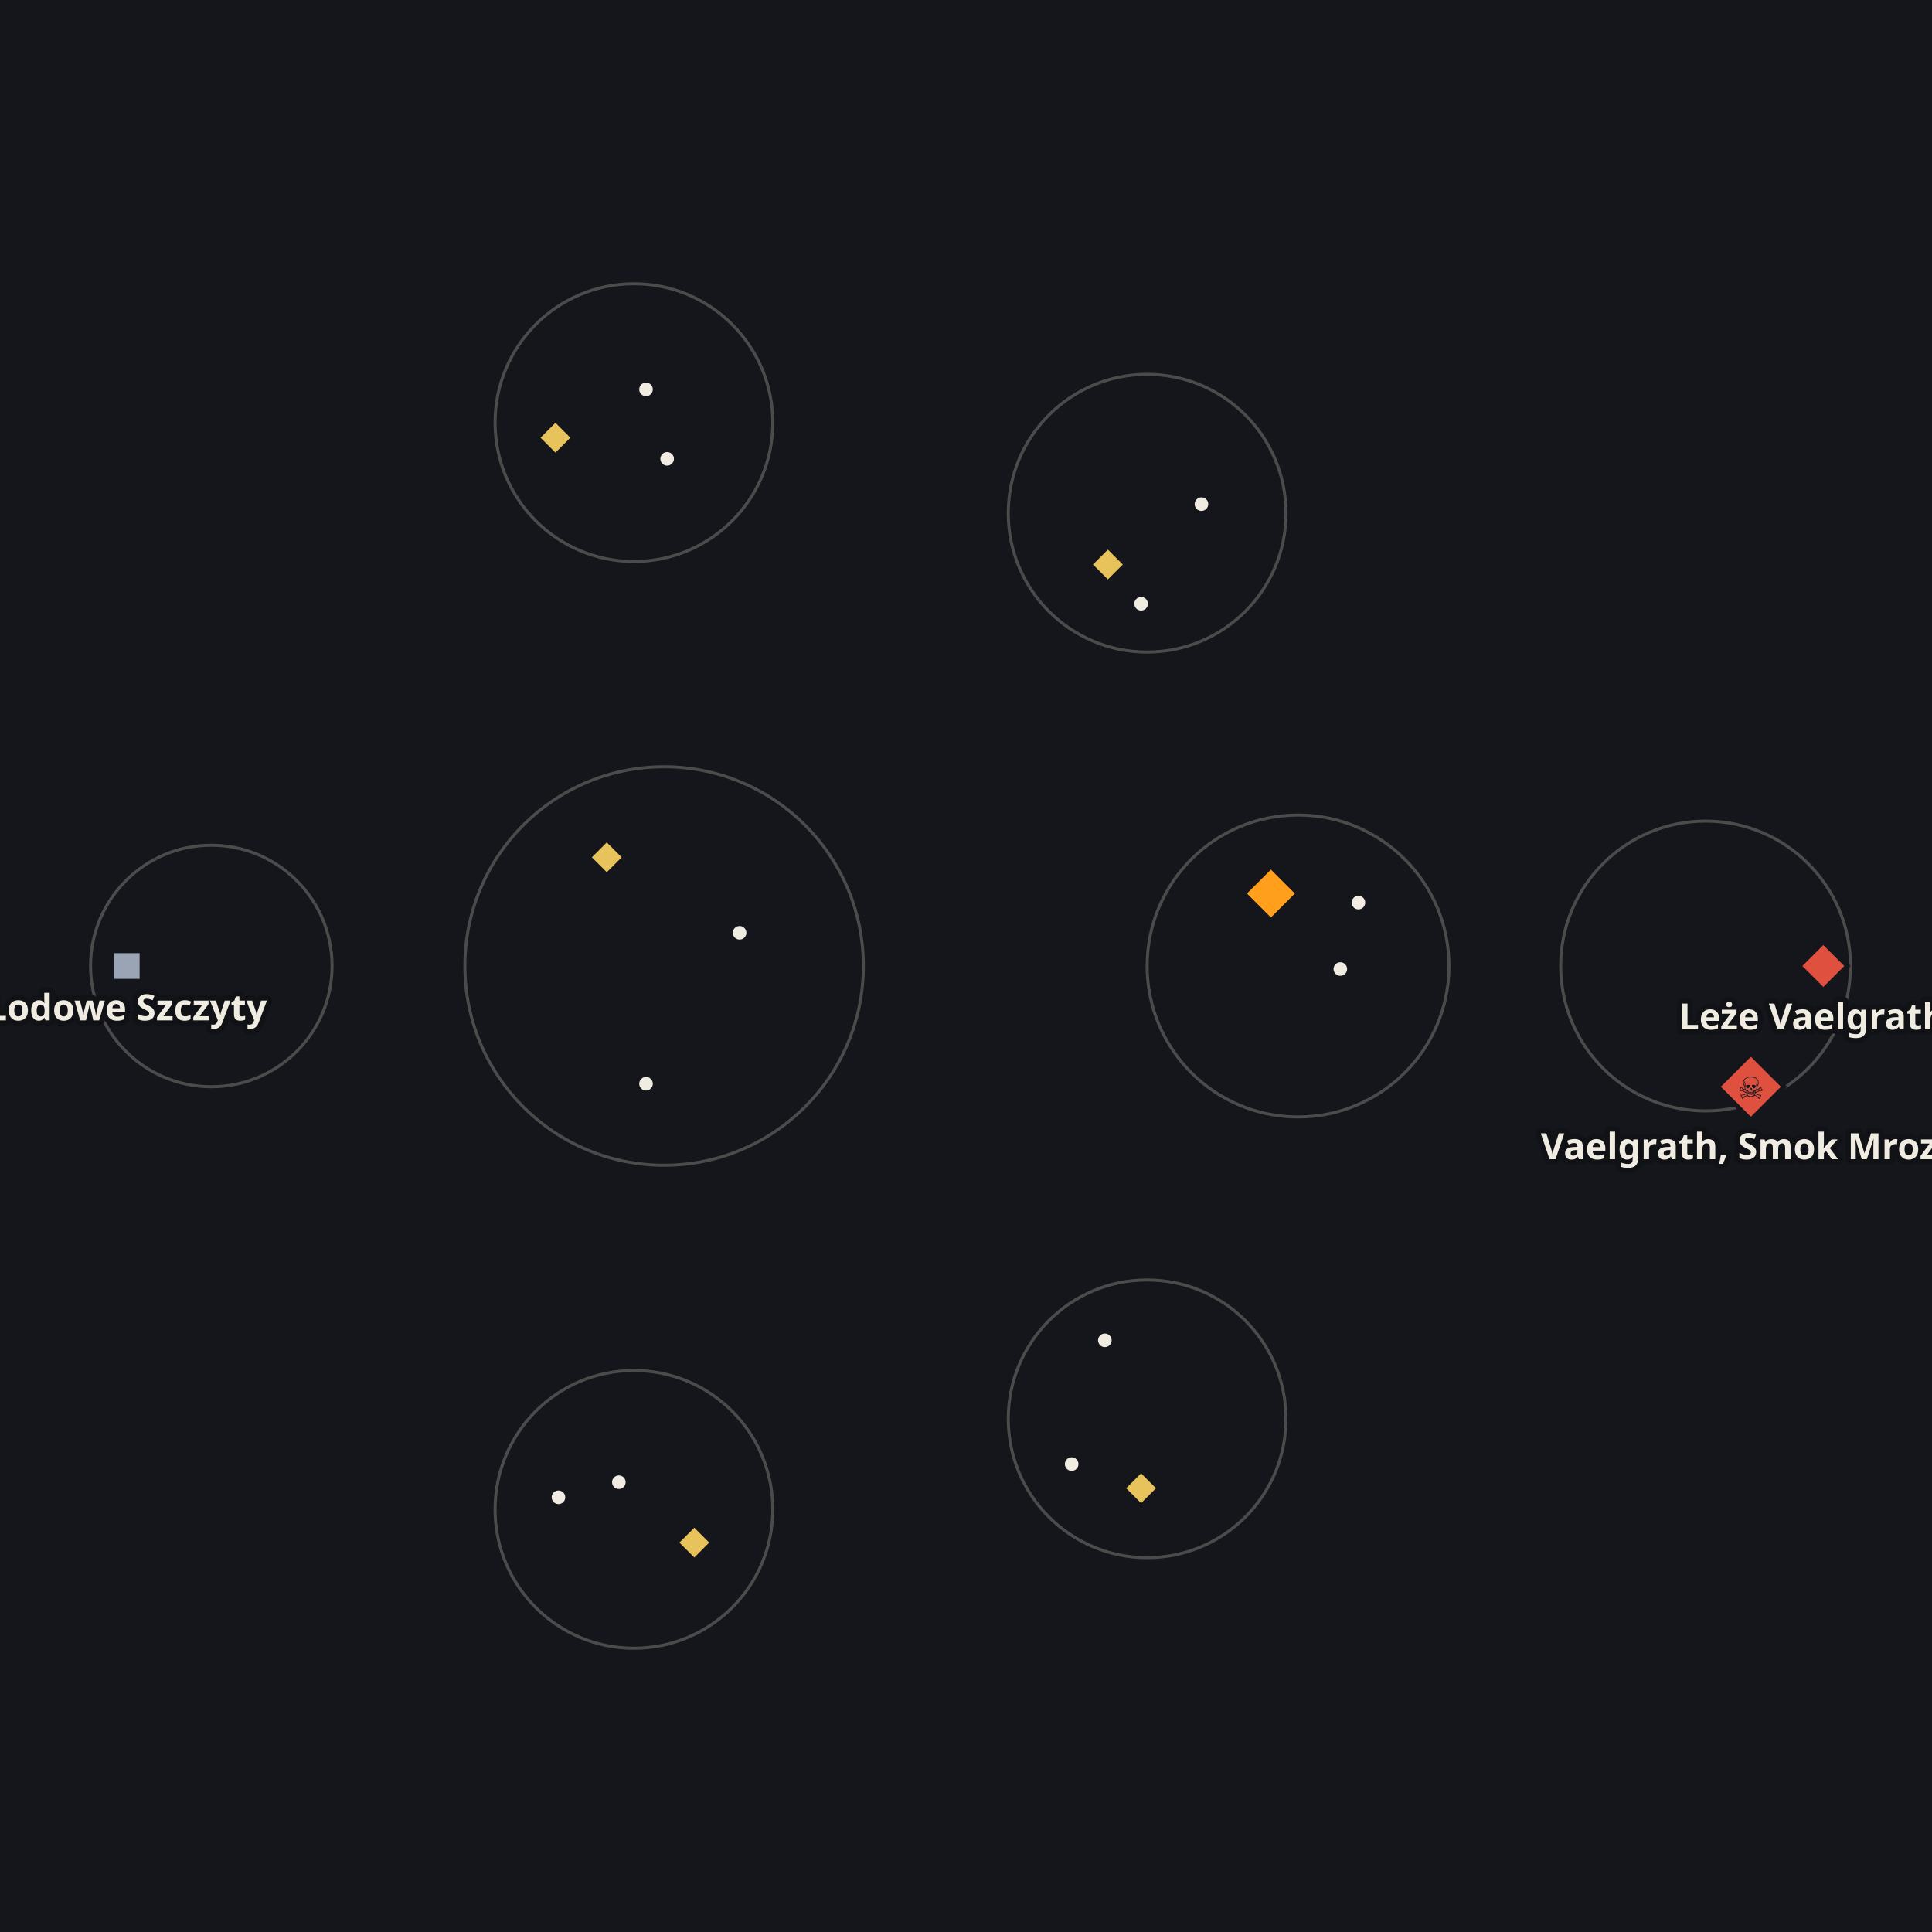
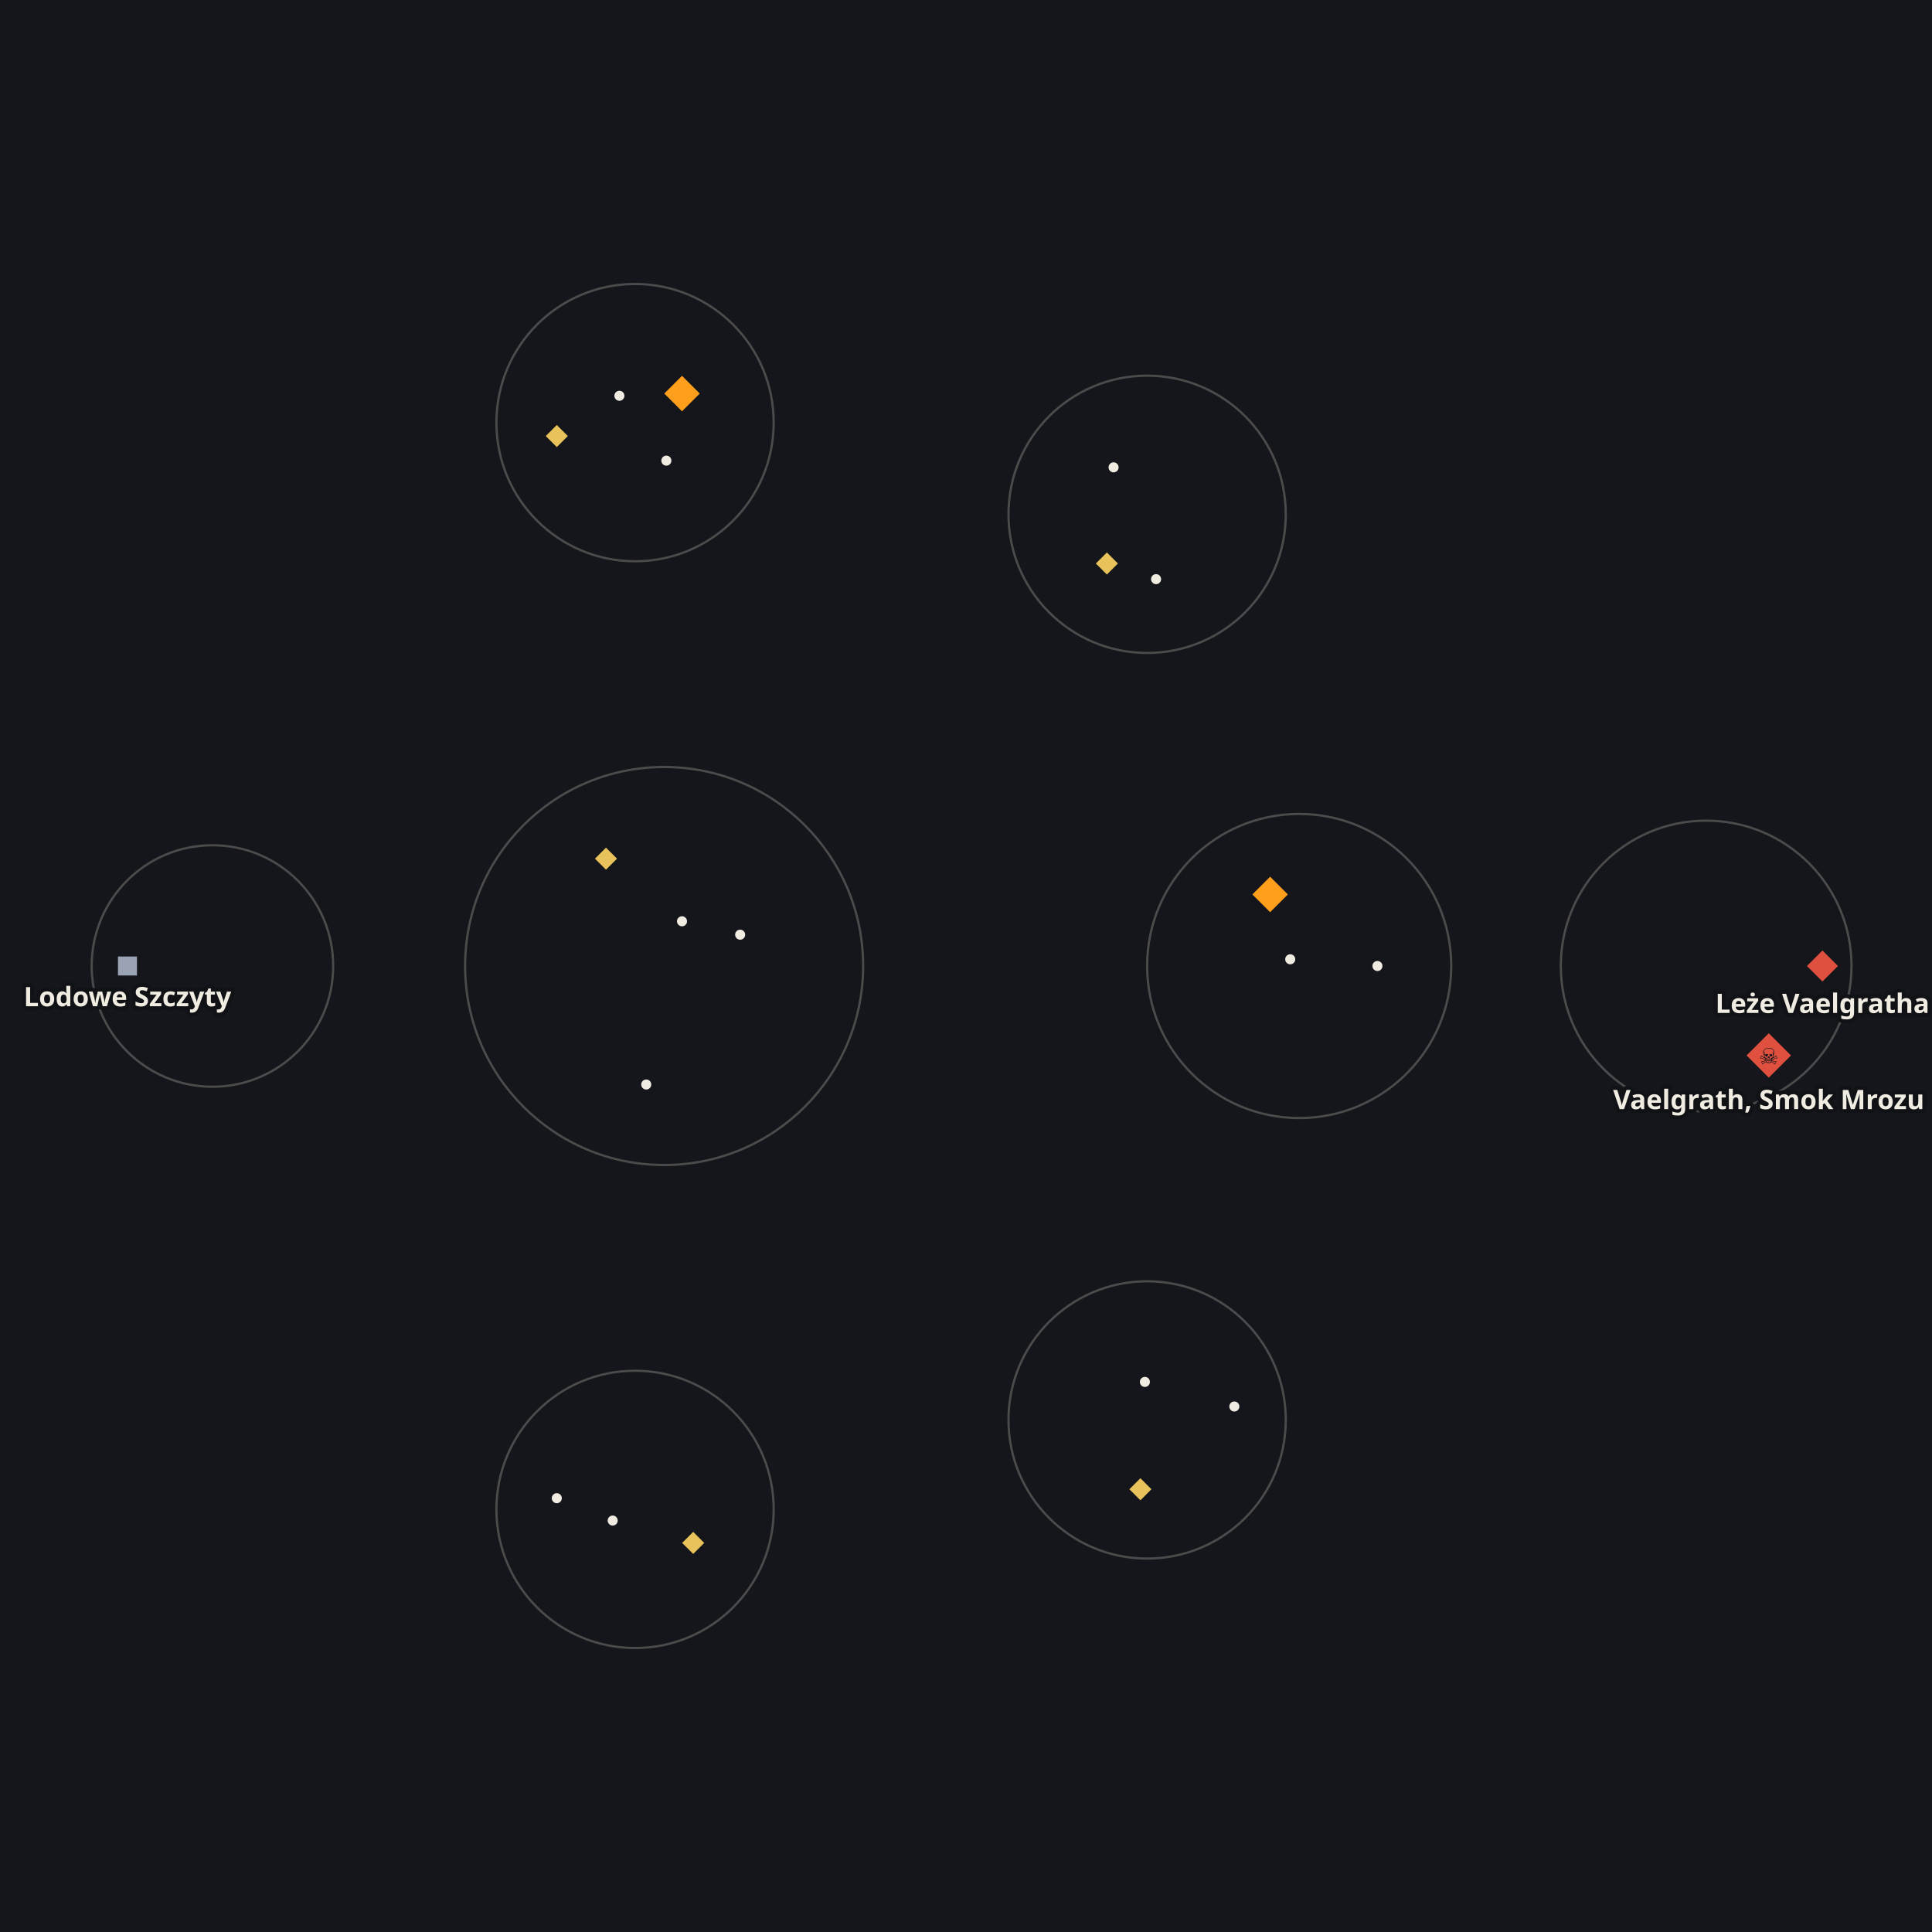
- <svg xmlns="http://www.w3.org/2000/svg" viewBox="-320 -320 640 640" data-map="frostpeak_cave" class="vw-mapsvg" role="img">
-   <style>svg{font-family:"Alegreya Sans",system-ui,sans-serif}.k{transform:scale(var(--k,1.1))}text[lang="en"]{display:none}.m-shade{fill:var(--vw-map-shade,#14161B);opacity:var(--vw-map-shade-o,.42)}.m-water{fill:var(--vw-map-water,#3A6FA8)}.m-stream{fill:none;stroke:var(--vw-map-water,#3A6FA8);stroke-linecap:round;stroke-linejoin:round}.m-road{fill:none;stroke:var(--vw-map-path,#9A8A68);stroke-linecap:round;stroke-linejoin:round;opacity:.85}.m-floor{fill:var(--vw-map-floor,#5A5650)}.m-corr{fill:none;stroke:var(--vw-map-floor,#5A5650);stroke-linecap:round}.m-area{fill:var(--vw-map-area,rgba(240,236,226,.07));stroke:var(--vw-map-area-line,rgba(240,236,226,.5));stroke-width:1.5px;vector-effect:non-scaling-stroke;stroke-dasharray:6 4}.m-room{fill:none;stroke:rgba(240,236,226,.25);stroke-width:1px;vector-effect:non-scaling-stroke}.m-gather{fill:none;stroke-width:1px;vector-effect:non-scaling-stroke;stroke-dasharray:3 5;opacity:.7}.m-vein{stroke:#E8C25A;fill:#E8C25A}.m-bush{stroke:#6FCF5A;fill:#6FCF5A}.m-fishing{stroke:#5AA8E8;fill:#5AA8E8}.m-gather-rect{fill-opacity:.06}.m-shape{stroke:#14161B;stroke-width:1.5px}.m-arrow{stroke:#F0ECE2;stroke-width:2px;stroke-linecap:round}.m-glyph{font-size:10px;text-anchor:middle;dominant-baseline:central;fill:#14161B;font-weight:800}.m-label,.m-alabel,.m-node-name,.m-node-lv{text-anchor:middle;paint-order:stroke;stroke:#101216;stroke-width:3.5px;stroke-linejoin:round;fill:#F0ECE2}.m-label{font-size:12px;font-weight:800}.m-alabel{font-size:14px;font-weight:800}.m-alv{font-size:12px;font-weight:700;fill:#E8C25A}.m-portal .m-shape{fill:#4A8BE8}.m-gate .m-shape{fill:#4A8BE8}.m-exit .m-shape{fill:#9AA4B4}.m-cave .m-shape{fill:#E0503F}.m-dungeon .m-shape{fill:#E0503F}.m-npc .m-shape{fill:#E8C25A}.m-boss .m-shape{fill:#E0503F}.m-group .m-shape{fill:#F0ECE2}.m-elite .m-shape{fill:#E8C25A}.m-elite2 .m-shape{fill:#FF9F1C}.m-link{stroke:rgba(232,194,90,.45);stroke-width:2px;vector-effect:non-scaling-stroke;stroke-dasharray:2 6;stroke-linecap:round}.m-node .m-plate{fill:#1B1D23;stroke:rgba(232,194,90,.55);stroke-width:1px;vector-effect:non-scaling-stroke}.m-node-name{font-family:'Grenze Gotisch',serif;font-size:22px;font-weight:700}.m-node-lv{font-size:12px;font-weight:800;fill:#C9C2B0}.m-wbg{fill:var(--vw-map-world,#15171C)}.m-cavenode .m-shape{fill:#E0503F}.m-citynode .m-shape{fill:#5FCF6B}</style>
+ <svg xmlns="http://www.w3.org/2000/svg" viewBox="-432 -432 864 864" data-map="frostpeak_cave" class="vw-mapsvg" role="img">
+   <style>svg{font-family:"Alegreya Sans",system-ui,sans-serif}.k{transform:scale(var(--k,1.4))}text[lang="en"]{display:none}.m-shade{fill:var(--vw-map-shade,#14161B);opacity:var(--vw-map-shade-o,.42)}.m-water{fill:var(--vw-map-water,#3A6FA8)}.m-stream{fill:none;stroke:var(--vw-map-water,#3A6FA8);stroke-linecap:round;stroke-linejoin:round}.m-road{fill:none;stroke:var(--vw-map-path,#9A8A68);stroke-linecap:round;stroke-linejoin:round;opacity:.85}.m-floor{fill:var(--vw-map-floor,#5A5650)}.m-corr{fill:none;stroke:var(--vw-map-floor,#5A5650);stroke-linecap:round}.m-area{fill:var(--vw-map-area,rgba(240,236,226,.07));stroke:var(--vw-map-area-line,rgba(240,236,226,.5));stroke-width:1.5px;vector-effect:non-scaling-stroke;stroke-dasharray:6 4}.m-room{fill:none;stroke:rgba(240,236,226,.25);stroke-width:1px;vector-effect:non-scaling-stroke}.m-gather{fill:none;stroke-width:1px;vector-effect:non-scaling-stroke;stroke-dasharray:3 5;opacity:.7}.m-vein{stroke:#E8C25A;fill:#E8C25A}.m-bush{stroke:#6FCF5A;fill:#6FCF5A}.m-fishing{stroke:#5AA8E8;fill:#5AA8E8}.m-gather-rect{fill-opacity:.06}.m-shape{stroke:#14161B;stroke-width:1.5px}.m-arrow{stroke:#F0ECE2;stroke-width:2px;stroke-linecap:round}.m-glyph{font-size:10px;text-anchor:middle;dominant-baseline:central;fill:#14161B;font-weight:800}.m-label,.m-alabel,.m-node-name,.m-node-lv{text-anchor:middle;paint-order:stroke;stroke:#101216;stroke-width:3.5px;stroke-linejoin:round;fill:#F0ECE2}.m-label{font-size:12px;font-weight:800}.m-alabel{font-size:14px;font-weight:800}.m-alv{font-size:12px;font-weight:700;fill:#E8C25A}.m-portal .m-shape{fill:#4A8BE8}.m-gate .m-shape{fill:#4A8BE8}.m-exit .m-shape{fill:#9AA4B4}.m-cave .m-shape{fill:#E0503F}.m-dungeon .m-shape{fill:#E0503F}.m-npc .m-shape{fill:#E8C25A}.m-boss .m-shape{fill:#E0503F}.m-group .m-shape{fill:#F0ECE2}.m-elite .m-shape{fill:#E8C25A}.m-elite2 .m-shape{fill:#FF9F1C}.m-link{stroke:rgba(232,194,90,.45);stroke-width:2px;vector-effect:non-scaling-stroke;stroke-dasharray:2 6;stroke-linecap:round}.m-node .m-plate{fill:#1B1D23;stroke:rgba(232,194,90,.55);stroke-width:1px;vector-effect:non-scaling-stroke}.m-node-name{font-family:'Grenze Gotisch',serif;font-size:22px;font-weight:700}.m-node-lv{font-size:12px;font-weight:800;fill:#C9C2B0}.m-wbg{fill:var(--vw-map-world,#15171C)}.m-cavenode .m-shape{fill:#E0503F}.m-citynode .m-shape{fill:#5FCF6B}</style>
  <g id="layer-bg">
-     <rect class="m-bg" x="-320" y="-320" width="640" height="640" style="fill:var(--vw-map-bg-cave,#1E1C1A)" />
+     <rect class="m-bg" x="-432" y="-432" width="864" height="864" style="fill:var(--vw-map-bg-cave,#1E1C1A)" />
  </g>
  <g id="layer-water" />
  <g id="layer-roads">
-     <path class="m-floor" d="M-112 -248h8v16h-8zM-120 -232h24v8h-24zM-128 -224h40v8h-40zM-72 -224h8v8h-8zM-168 -216h112v16h-112zM48 -208h16v8h-16zM-168 -200h104v8h-104zM56 -200h16v8h-16zM-160 -192h96v16h-96zM16 -192h72v8h-72zM96 -192h8v8h-8zM8 -184h104v8h-104zM-160 -176h136v8h-136zM8 -176h96v8h-96zM-152 -168h264v8h-264zM-152 -160h88v8h-88zM-40 -160h144v8h-144zM-144 -152h72v8h-72zM8 -152h96v8h-96zM112 -152h8v8h-8zM-128 -144h40v8h-40zM8 -144h112v8h-112zM-120 -136h16v64h-16zM16 -136h96v8h-96zM24 -128h72v24h-72zM56 -104h24v16h-24zM64 -88h16v8h-16zM64 -80h24v8h-24zM-128 -72h48v8h-48zM72 -72h16v8h-16zM-128 -64h56v8h-56zM72 -64h24v8h-24zM-136 -56h80v8h-80zM80 -56h24v8h-24zM-152 -48h104v8h-104zM80 -48h72v8h-72zM-272 -40h48v8h-48zM-160 -40h112v8h-112zM64 -40h88v8h-88zM192 -40h104v32h-104zM-280 -32h64v8h-64zM-168 -32h128v16h-128zM56 -32h96v16h-96zM-288 -24h88v8h-88zM-296 -16h96v8h-96zM-176 -16h144v8h-144zM56 -16h104v8h-104zM-296 -8h592v16h-592zM-288 8h80v16h-80zM-176 8h144v8h-144zM56 8h112v8h-112zM192 8h104v32h-104zM-168 16h136v8h-136zM64 16h96v16h-96zM-280 24h64v8h-64zM-160 24h120v16h-120zM-272 32h48v8h-48zM72 32h80v8h-80zM-152 40h104v8h-104zM80 40h56v8h-56zM-144 48h80v8h-80zM80 48h16v8h-16zM104 48h24v8h-24zM-136 56h72v8h-72zM72 56h24v8h-24zM-120 64h40v8h-40zM72 64h16v8h-16zM-120 72h16v56h-16zM64 72h24v8h-24zM64 80h16v8h-16zM56 88h24v8h-24zM56 96h16v8h-16zM24 104h56v8h-56zM16 112h72v8h-72zM16 120h80v8h-80zM-136 128h8v8h-8zM-120 128h32v8h-32zM8 128h104v8h-104zM-144 136h72v8h-72zM8 136h96v8h-96zM-144 144h80v8h-80zM8 144h104v8h-104zM-152 152h88v8h-88zM-40 152h152v8h-152zM-160 160h272v8h-272zM-152 168h128v8h-128zM16 168h80v8h-80zM-152 176h96v16h-96zM24 176h72v8h-72zM24 184h64v8h-64zM-160 192h96v8h-96zM48 192h32v8h-32zM-152 200h88v8h-88zM56 200h16v8h-16zM-152 208h80v8h-80zM-136 216h48v8h-48zM-128 224h32v8h-32zM-120 232h24v8h-24zM-112 240h8v8h-8z" />
+     <path class="m-floor" d="M-152 -336h8v8h-8zM-152 -328h16v8h-16zM-160 -320h24v16h-24zM-168 -304h40v8h-40zM-104 -304h16v8h-16zM-200 -296h120v8h-120zM-224 -288h16v8h-16zM-200 -288h128v8h-128zM80 -288h8v8h-8zM-224 -280h152v8h-152zM72 -280h16v8h-16zM-216 -272h128v16h-128zM72 -272h24v8h-24zM16 -264h8v8h-8zM32 -264h8v8h-8zM56 -264h64v8h-64zM136 -264h8v8h-8zM-208 -256h120v8h-120zM24 -256h104v8h-104zM-216 -248h136v8h-136zM16 -248h128v8h-128zM-208 -240h152v8h-152zM16 -240h120v8h-120zM-208 -232h200v8h-200zM16 -232h128v8h-128zM-208 -224h352v8h-352zM-200 -216h112v16h-112zM-56 -216h200v8h-200zM-16 -208h160v8h-160zM152 -208h8v8h-8zM-184 -200h88v8h-88zM8 -200h152v16h-152zM-176 -192h56v8h-56zM-160 -184h24v88h-24zM16 -184h120v8h-120zM144 -184h8v16h-8zM24 -176h112v8h-112zM32 -168h96v8h-96zM32 -160h104v8h-104zM32 -152h96v8h-96zM64 -144h56v8h-56zM72 -136h32v8h-32zM80 -128h24v16h-24zM88 -112h24v16h-24zM-168 -96h56v8h-56zM96 -96h24v16h-24zM-176 -88h80v8h-80zM-176 -80h88v8h-88zM104 -80h24v8h-24zM-192 -72h120v8h-120zM104 -72h48v8h-48zM-200 -64h128v8h-128zM112 -64h88v8h-88zM-368 -56h56v8h-56zM-208 -56h16v8h-16zM-184 -56h96v8h-96zM-72 -56h8v8h-8zM96 -56h112v8h-112zM264 -56h136v40h-136zM-376 -48h72v8h-72zM-216 -48h160v8h-160zM88 -48h120v8h-120zM-384 -40h88v8h-88zM-224 -40h168v8h-168zM80 -40h128v8h-128zM-384 -32h112v8h-112zM-224 -32h176v8h-176zM72 -32h136v8h-136zM-400 -24h128v8h-128zM-232 -24h184v8h-184zM72 -24h144v8h-144zM-392 -16h792v8h-792zM-400 -8h800v16h-800zM-392 8h792v8h-792zM-392 16h112v8h-112zM-232 16h184v16h-184zM80 16h144v8h-144zM264 16h136v40h-136zM-384 24h104v8h-104zM88 24h128v16h-128zM-376 32h80v8h-80zM-224 32h176v8h-176zM-368 40h72v8h-72zM-216 40h168v8h-168zM96 40h112v8h-112zM-360 48h56v8h-56zM-208 48h16v8h-16zM-184 48h96v8h-96zM-72 48h16v8h-16zM104 48h96v8h-96zM-208 56h152v8h-152zM112 56h64v8h-64zM-200 64h128v8h-128zM104 64h24v16h-24zM144 64h24v8h-24zM-184 72h96v8h-96zM-168 80h72v8h-72zM96 80h24v16h-24zM-160 88h56v8h-56zM-160 96h24v80h-24zM88 96h24v16h-24zM80 112h24v16h-24zM72 128h24v8h-24zM72 136h32v8h-32zM24 144h88v8h-88zM24 152h96v8h-96zM24 160h104v8h-104zM8 168h128v8h-128zM-192 176h24v8h-24zM-160 176h48v8h-48zM8 176h136v16h-136zM-192 184h96v16h-96zM8 192h144v8h-144zM-192 200h104v8h-104zM-16 200h168v8h-168zM-208 208h120v8h-120zM-56 208h208v8h-208zM-208 216h360v8h-360zM-208 224h200v8h-200zM16 224h120v8h-120zM-208 232h152v8h-152zM24 232h112v8h-112zM-208 240h128v24h-128zM32 240h96v8h-96zM32 248h88v8h-88zM56 256h56v8h-56zM-216 264h136v8h-136zM72 264h32v8h-32zM-200 272h112v16h-112zM80 272h16v8h-16zM-200 288h104v8h-104zM-176 296h48v16h-48zM-168 312h48v8h-48zM-160 320h24v8h-24z" />
  </g>
-   <rect class="m-shade" x="-320" y="-320" width="640" height="640" />
+   <rect class="m-shade" x="-432" y="-432" width="864" height="864" />
  <g id="layer-rooms">
-     <circle id="room-frostpeak_cave-1" class="m-room m-room-entrance" cx="-250" cy="0" r="40" />
-     <circle id="room-frostpeak_cave-2" class="m-room m-room-room" cx="-100" cy="0" r="66" />
-     <circle id="room-frostpeak_cave-3" class="m-room m-room-room" cx="-110" cy="-180" r="46" />
-     <circle id="room-frostpeak_cave-4" class="m-room m-room-room" cx="-110" cy="180" r="46" />
-     <circle id="room-frostpeak_cave-5" class="m-room m-room-room" cx="60" cy="-150" r="46" />
-     <circle id="room-frostpeak_cave-6" class="m-room m-room-room" cx="60" cy="150" r="46" />
-     <circle id="room-frostpeak_cave-7" class="m-room m-room-room" cx="110" cy="0" r="50" />
-     <circle id="room-frostpeak_cave-8" class="m-room m-room-antechamber" cx="245" cy="0" r="48" />
+     <circle id="room-frostpeak_cave-1" class="m-room m-room-entrance" cx="-337" cy="0" r="54" />
+     <circle id="room-frostpeak_cave-2" class="m-room m-room-room" cx="-135" cy="0" r="89" />
+     <circle id="room-frostpeak_cave-3" class="m-room m-room-room" cx="-148" cy="-243" r="62" />
+     <circle id="room-frostpeak_cave-4" class="m-room m-room-room" cx="-148" cy="243" r="62" />
+     <circle id="room-frostpeak_cave-5" class="m-room m-room-room" cx="81" cy="-202" r="62" />
+     <circle id="room-frostpeak_cave-6" class="m-room m-room-room" cx="81" cy="203" r="62" />
+     <circle id="room-frostpeak_cave-7" class="m-room m-room-room" cx="149" cy="0" r="68" />
+     <circle id="room-frostpeak_cave-8" class="m-room m-room-antechamber" cx="331" cy="0" r="65" />
  </g>
  <g id="layer-groups">
-     <g id="group-frostpeak_cave_elite2" data-id="frostpeak_cave_elite2" class="mk m-elite2 lod-1" transform="translate(101 -24)" data-variant="elite2" data-area="frostpeak_cave">
+     <g id="group-frostpeak_cave_elite2" data-id="frostpeak_cave_elite2" class="mk m-elite2 lod-1" transform="translate(136 -32)" data-variant="elite2" data-area="frostpeak_cave">
      <g class="k">
        <path class="m-shape" d="M0 -9L9 0L0 9L-9 0Z" />
      </g>
    </g>
-     <g id="group-frostpeak_cave_elite_1" data-id="frostpeak_cave_elite_1" class="mk m-elite lod-2" transform="translate(-119 -36)" data-variant="elite" data-area="frostpeak_cave">
+     <g id="group-frostpeak_cave_elite_1" data-id="frostpeak_cave_elite_1" class="mk m-elite lod-2" transform="translate(-161 -48)" data-variant="elite" data-area="frostpeak_cave">
      <g class="k">
        <path class="m-shape" d="M0 -6L6 0L0 6L-6 0Z" />
      </g>
    </g>
-     <g id="group-frostpeak_cave_elite_2" data-id="frostpeak_cave_elite_2" class="mk m-elite lod-2" transform="translate(-136 -175)" data-variant="elite" data-area="frostpeak_cave">
+     <g id="group-frostpeak_cave_elite_2" data-id="frostpeak_cave_elite_2" class="mk m-elite lod-2" transform="translate(-183 -237)" data-variant="elite" data-area="frostpeak_cave">
      <g class="k">
        <path class="m-shape" d="M0 -6L6 0L0 6L-6 0Z" />
      </g>
    </g>
-     <g id="group-frostpeak_cave_elite_3" data-id="frostpeak_cave_elite_3" class="mk m-elite lod-2" transform="translate(-90 191)" data-variant="elite" data-area="frostpeak_cave">
+     <g id="group-frostpeak_cave_elite_3" data-id="frostpeak_cave_elite_3" class="mk m-elite lod-2" transform="translate(-122 258)" data-variant="elite" data-area="frostpeak_cave">
      <g class="k">
        <path class="m-shape" d="M0 -6L6 0L0 6L-6 0Z" />
      </g>
    </g>
-     <g id="group-frostpeak_cave_elite_4" data-id="frostpeak_cave_elite_4" class="mk m-elite lod-2" transform="translate(47 -133)" data-variant="elite" data-area="frostpeak_cave">
+     <g id="group-frostpeak_cave_elite_4" data-id="frostpeak_cave_elite_4" class="mk m-elite lod-2" transform="translate(63 -180)" data-variant="elite" data-area="frostpeak_cave">
      <g class="k">
        <path class="m-shape" d="M0 -6L6 0L0 6L-6 0Z" />
      </g>
    </g>
-     <g id="group-frostpeak_cave_elite_5" data-id="frostpeak_cave_elite_5" class="mk m-elite lod-2" transform="translate(58 173)" data-variant="elite" data-area="frostpeak_cave">
+     <g id="group-frostpeak_cave_elite_5" data-id="frostpeak_cave_elite_5" class="mk m-elite lod-2" transform="translate(78 234)" data-variant="elite" data-area="frostpeak_cave">
      <g class="k">
        <path class="m-shape" d="M0 -6L6 0L0 6L-6 0Z" />
      </g>
    </g>
-     <g id="group-frostpeak_cave_group_1" data-id="frostpeak_cave_group_1" class="mk m-group lod-3" transform="translate(-106 39)" data-variant="normal" data-area="frostpeak_cave">
+     <g id="group-frostpeak_cave_group_1" data-id="frostpeak_cave_group_1" class="mk m-group lod-3" transform="translate(-143 53)" data-variant="normal" data-area="frostpeak_cave">
      <g class="k">
        <path class="m-shape" d="M-3 0a3 3 0 1 0 6 0a3 3 0 1 0 -6 0Z" />
      </g>
    </g>
-     <g id="group-frostpeak_cave_group_2" data-id="frostpeak_cave_group_2" class="mk m-group lod-3" transform="translate(-75 -11)" data-variant="normal" data-area="frostpeak_cave">
+     <g id="group-frostpeak_cave_group_2" data-id="frostpeak_cave_group_2" class="mk m-group lod-3" transform="translate(-101 -14)" data-variant="normal" data-area="frostpeak_cave">
      <g class="k">
        <path class="m-shape" d="M-3 0a3 3 0 1 0 6 0a3 3 0 1 0 -6 0Z" />
      </g>
    </g>
-     <g id="group-frostpeak_cave_group_3" data-id="frostpeak_cave_group_3" class="mk m-group lod-3" transform="translate(-106 -191)" data-variant="normal" data-area="frostpeak_cave">
+     <g id="group-frostpeak_cave_group_3" data-id="frostpeak_cave_group_3" class="mk m-group lod-3" transform="translate(-127 -20)" data-variant="normal" data-area="frostpeak_cave">
      <g class="k">
        <path class="m-shape" d="M-3 0a3 3 0 1 0 6 0a3 3 0 1 0 -6 0Z" />
      </g>
    </g>
-     <g id="group-frostpeak_cave_group_4" data-id="frostpeak_cave_group_4" class="mk m-group lod-3" transform="translate(-99 -168)" data-variant="normal" data-area="frostpeak_cave">
+     <g id="group-frostpeak_cave_group_4" data-id="frostpeak_cave_group_4" class="mk m-group lod-3" transform="translate(-134 -226)" data-variant="normal" data-area="frostpeak_cave">
      <g class="k">
        <path class="m-shape" d="M-3 0a3 3 0 1 0 6 0a3 3 0 1 0 -6 0Z" />
      </g>
    </g>
-     <g id="group-frostpeak_cave_group_5" data-id="frostpeak_cave_group_5" class="mk m-group lod-3" transform="translate(-115 171)" data-variant="normal" data-area="frostpeak_cave">
+     <g id="group-frostpeak_cave_group_5" data-id="frostpeak_cave_group_5" class="mk m-group lod-3" transform="translate(-155 -255)" data-variant="normal" data-area="frostpeak_cave">
      <g class="k">
        <path class="m-shape" d="M-3 0a3 3 0 1 0 6 0a3 3 0 1 0 -6 0Z" />
      </g>
    </g>
-     <g id="group-frostpeak_cave_group_6" data-id="frostpeak_cave_group_6" class="mk m-group lod-3" transform="translate(-135 176)" data-variant="normal" data-area="frostpeak_cave">
+     <g id="group-frostpeak_cave_group_6" data-id="frostpeak_cave_group_6" class="mk m-group lod-3" transform="translate(-183 238)" data-variant="normal" data-area="frostpeak_cave">
      <g class="k">
        <path class="m-shape" d="M-3 0a3 3 0 1 0 6 0a3 3 0 1 0 -6 0Z" />
      </g>
    </g>
-     <g id="group-frostpeak_cave_group_7" data-id="frostpeak_cave_group_7" class="mk m-group lod-3" transform="translate(58 -120)" data-variant="normal" data-area="frostpeak_cave">
+     <g id="group-frostpeak_cave_group_7" data-id="frostpeak_cave_group_7" class="mk m-group lod-3" transform="translate(-158 248)" data-variant="normal" data-area="frostpeak_cave">
      <g class="k">
        <path class="m-shape" d="M-3 0a3 3 0 1 0 6 0a3 3 0 1 0 -6 0Z" />
      </g>
    </g>
-     <g id="group-frostpeak_cave_group_8" data-id="frostpeak_cave_group_8" class="mk m-group lod-3" transform="translate(78 -153)" data-variant="normal" data-area="frostpeak_cave">
+     <g id="group-frostpeak_cave_group_8" data-id="frostpeak_cave_group_8" class="mk m-group lod-3" transform="translate(85 -173)" data-variant="normal" data-area="frostpeak_cave">
      <g class="k">
        <path class="m-shape" d="M-3 0a3 3 0 1 0 6 0a3 3 0 1 0 -6 0Z" />
      </g>
    </g>
-     <g id="group-frostpeak_cave_group_9" data-id="frostpeak_cave_group_9" class="mk m-group lod-3" transform="translate(35 165)" data-variant="normal" data-area="frostpeak_cave">
+     <g id="group-frostpeak_cave_group_9" data-id="frostpeak_cave_group_9" class="mk m-group lod-3" transform="translate(66 -223)" data-variant="normal" data-area="frostpeak_cave">
      <g class="k">
        <path class="m-shape" d="M-3 0a3 3 0 1 0 6 0a3 3 0 1 0 -6 0Z" />
      </g>
    </g>
-     <g id="group-frostpeak_cave_group_10" data-id="frostpeak_cave_group_10" class="mk m-group lod-3" transform="translate(46 124)" data-variant="normal" data-area="frostpeak_cave">
+     <g id="group-frostpeak_cave_group_10" data-id="frostpeak_cave_group_10" class="mk m-group lod-3" transform="translate(120 197)" data-variant="normal" data-area="frostpeak_cave">
      <g class="k">
        <path class="m-shape" d="M-3 0a3 3 0 1 0 6 0a3 3 0 1 0 -6 0Z" />
      </g>
    </g>
-     <g id="group-frostpeak_cave_group_11" data-id="frostpeak_cave_group_11" class="mk m-group lod-3" transform="translate(130 -21)" data-variant="normal" data-area="frostpeak_cave">
+     <g id="group-frostpeak_cave_group_11" data-id="frostpeak_cave_group_11" class="mk m-group lod-3" transform="translate(80 186)" data-variant="normal" data-area="frostpeak_cave">
      <g class="k">
        <path class="m-shape" d="M-3 0a3 3 0 1 0 6 0a3 3 0 1 0 -6 0Z" />
      </g>
    </g>
-     <g id="group-frostpeak_cave_group_12" data-id="frostpeak_cave_group_12" class="mk m-group lod-3" transform="translate(124 1)" data-variant="normal" data-area="frostpeak_cave">
+     <g id="group-frostpeak_cave_group_12" data-id="frostpeak_cave_group_12" class="mk m-group lod-3" transform="translate(145 -3)" data-variant="normal" data-area="frostpeak_cave">
      <g class="k">
        <path class="m-shape" d="M-3 0a3 3 0 1 0 6 0a3 3 0 1 0 -6 0Z" />
      </g>
    </g>
+     <g id="group-frostpeak_cave_group_13" data-id="frostpeak_cave_group_13" class="mk m-group lod-3" transform="translate(184 0)" data-variant="normal" data-area="frostpeak_cave">
+       <g class="k">
+         <path class="m-shape" d="M-3 0a3 3 0 1 0 6 0a3 3 0 1 0 -6 0Z" />
+       </g>
+     </g>
+     <g id="group-frostpeak_cave_elite2b" data-id="frostpeak_cave_elite2b" class="mk m-elite2 lod-1" transform="translate(-127 -256)" data-variant="elite2" data-area="frostpeak_cave">
+       <g class="k">
+         <path class="m-shape" d="M0 -9L9 0L0 9L-9 0Z" />
+       </g>
+     </g>
  </g>
  <g id="layer-portals">
-     <g id="portal-frostpeak_cave_exit" data-id="frostpeak_cave_exit" class="mk m-exit" transform="translate(-278 0)" data-kind="exit" data-target="frostpeak">
+     <g id="portal-frostpeak_cave_exit" data-id="frostpeak_cave_exit" class="mk m-exit" transform="translate(-375 0)" data-kind="exit" data-target="frostpeak">
      <g class="k">
        <path class="m-shape" d="M-5 -5H5V5H-5Z" />
        <text lang="pl" class="m-label lod-2" x="0" y="18">Lodowe Szczyty</text>
        <text lang="en" class="m-label lod-2" x="0" y="18">Frostpeak</text>
      </g>
    </g>
-     <g id="portal-dungeon_frostpeak" data-id="dungeon_frostpeak" class="mk m-dungeon" transform="translate(284 0)" data-kind="dungeon" data-target="dungeon_frostpeak">
+     <g id="portal-dungeon_frostpeak" data-id="dungeon_frostpeak" class="mk m-dungeon" transform="translate(383 0)" data-kind="dungeon" data-target="dungeon_frostpeak">
      <g class="k">
        <path class="m-shape" d="M0 -8L8 0L0 8L-8 0Z" />
        <text lang="pl" class="m-label lod-2" x="0" y="21">Leże Vaelgratha</text>
        <text lang="en" class="m-label lod-2" x="0" y="21">Vaelgrath's Lair</text>
      </g>
    </g>
  </g>
  <g id="layer-npcs" />
  <g id="layer-bosses">
-     <g id="boss-vaelgrath" data-id="vaelgrath" class="mk m-boss" transform="translate(260 40)" data-target="dungeon_frostpeak">
+     <g id="boss-vaelgrath" data-id="vaelgrath" class="mk m-boss" transform="translate(359 40)" data-target="dungeon_frostpeak">
      <g class="k">
        <path class="m-shape" d="M0 -11L11 0L0 11L-11 0Z" />
        <text class="m-glyph" y="0.5">☠</text>
        <text lang="pl" class="m-label lod-1" x="0" y="24">Vaelgrath, Smok Mrozu</text>
        <text lang="en" class="m-label lod-1" x="0" y="24">Vaelgrath, the Frost Dragon</text>
      </g>
    </g>
  </g>
  <g id="layer-labels" />
</svg>
